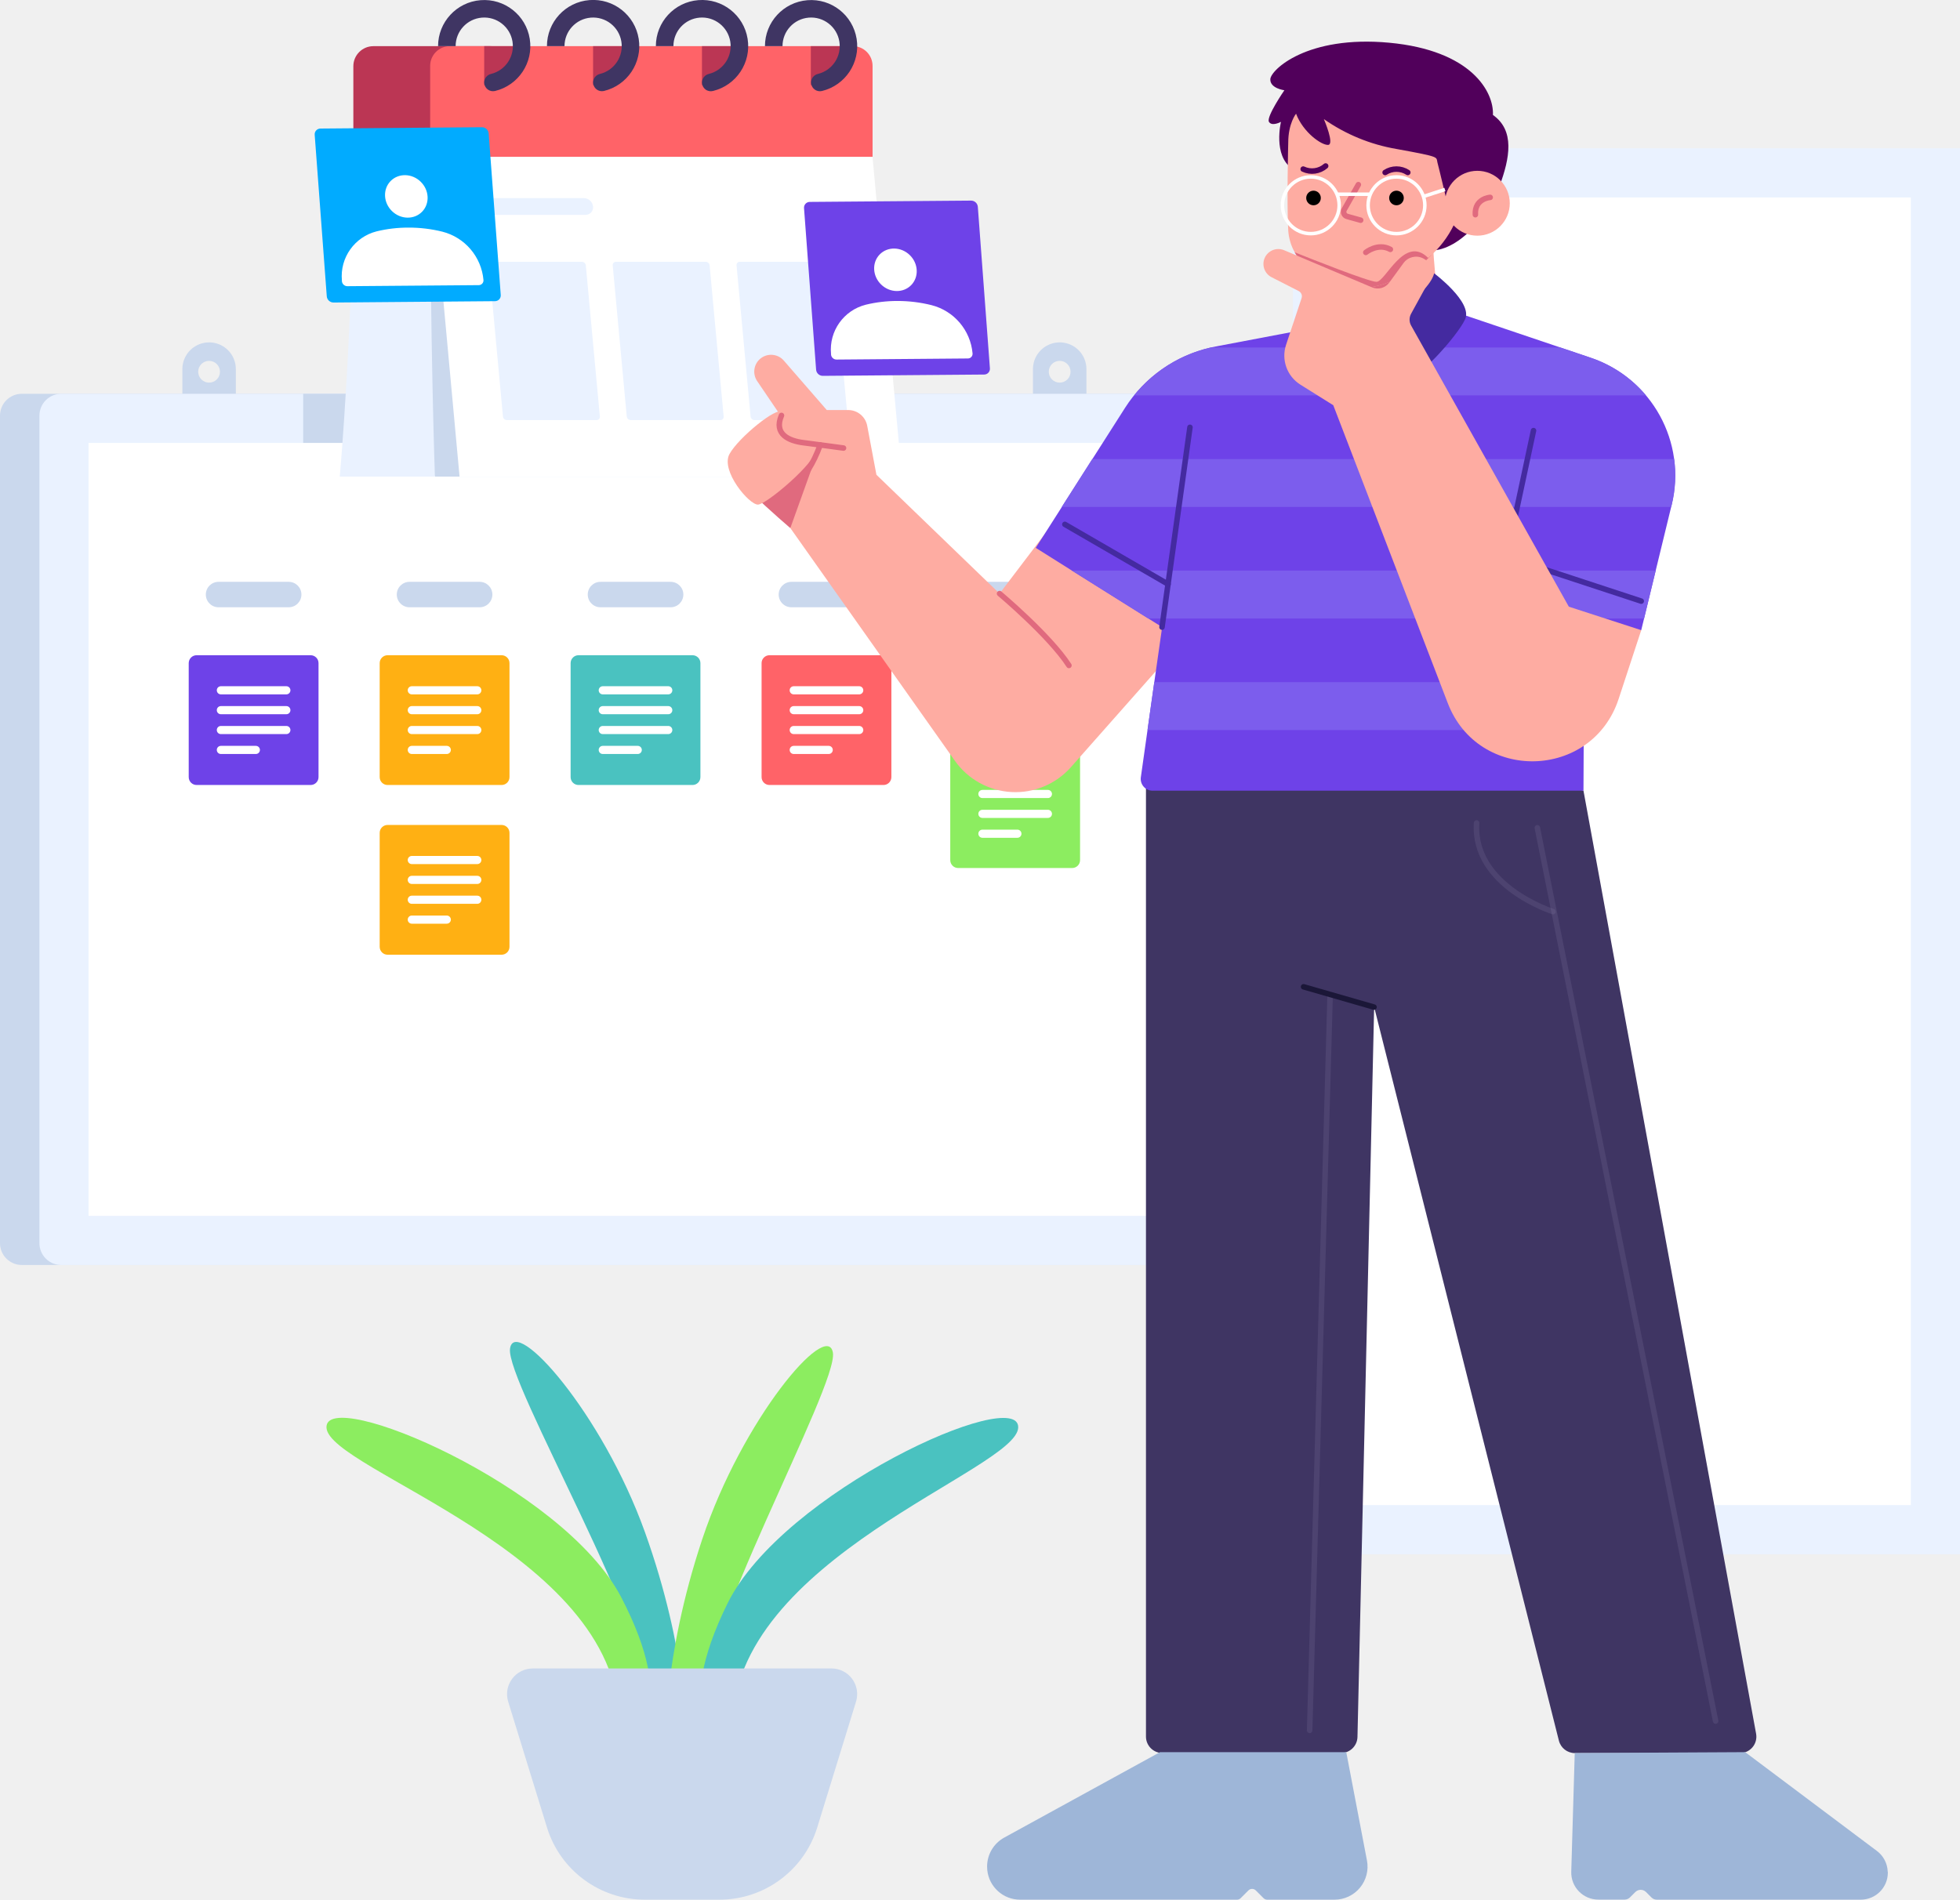
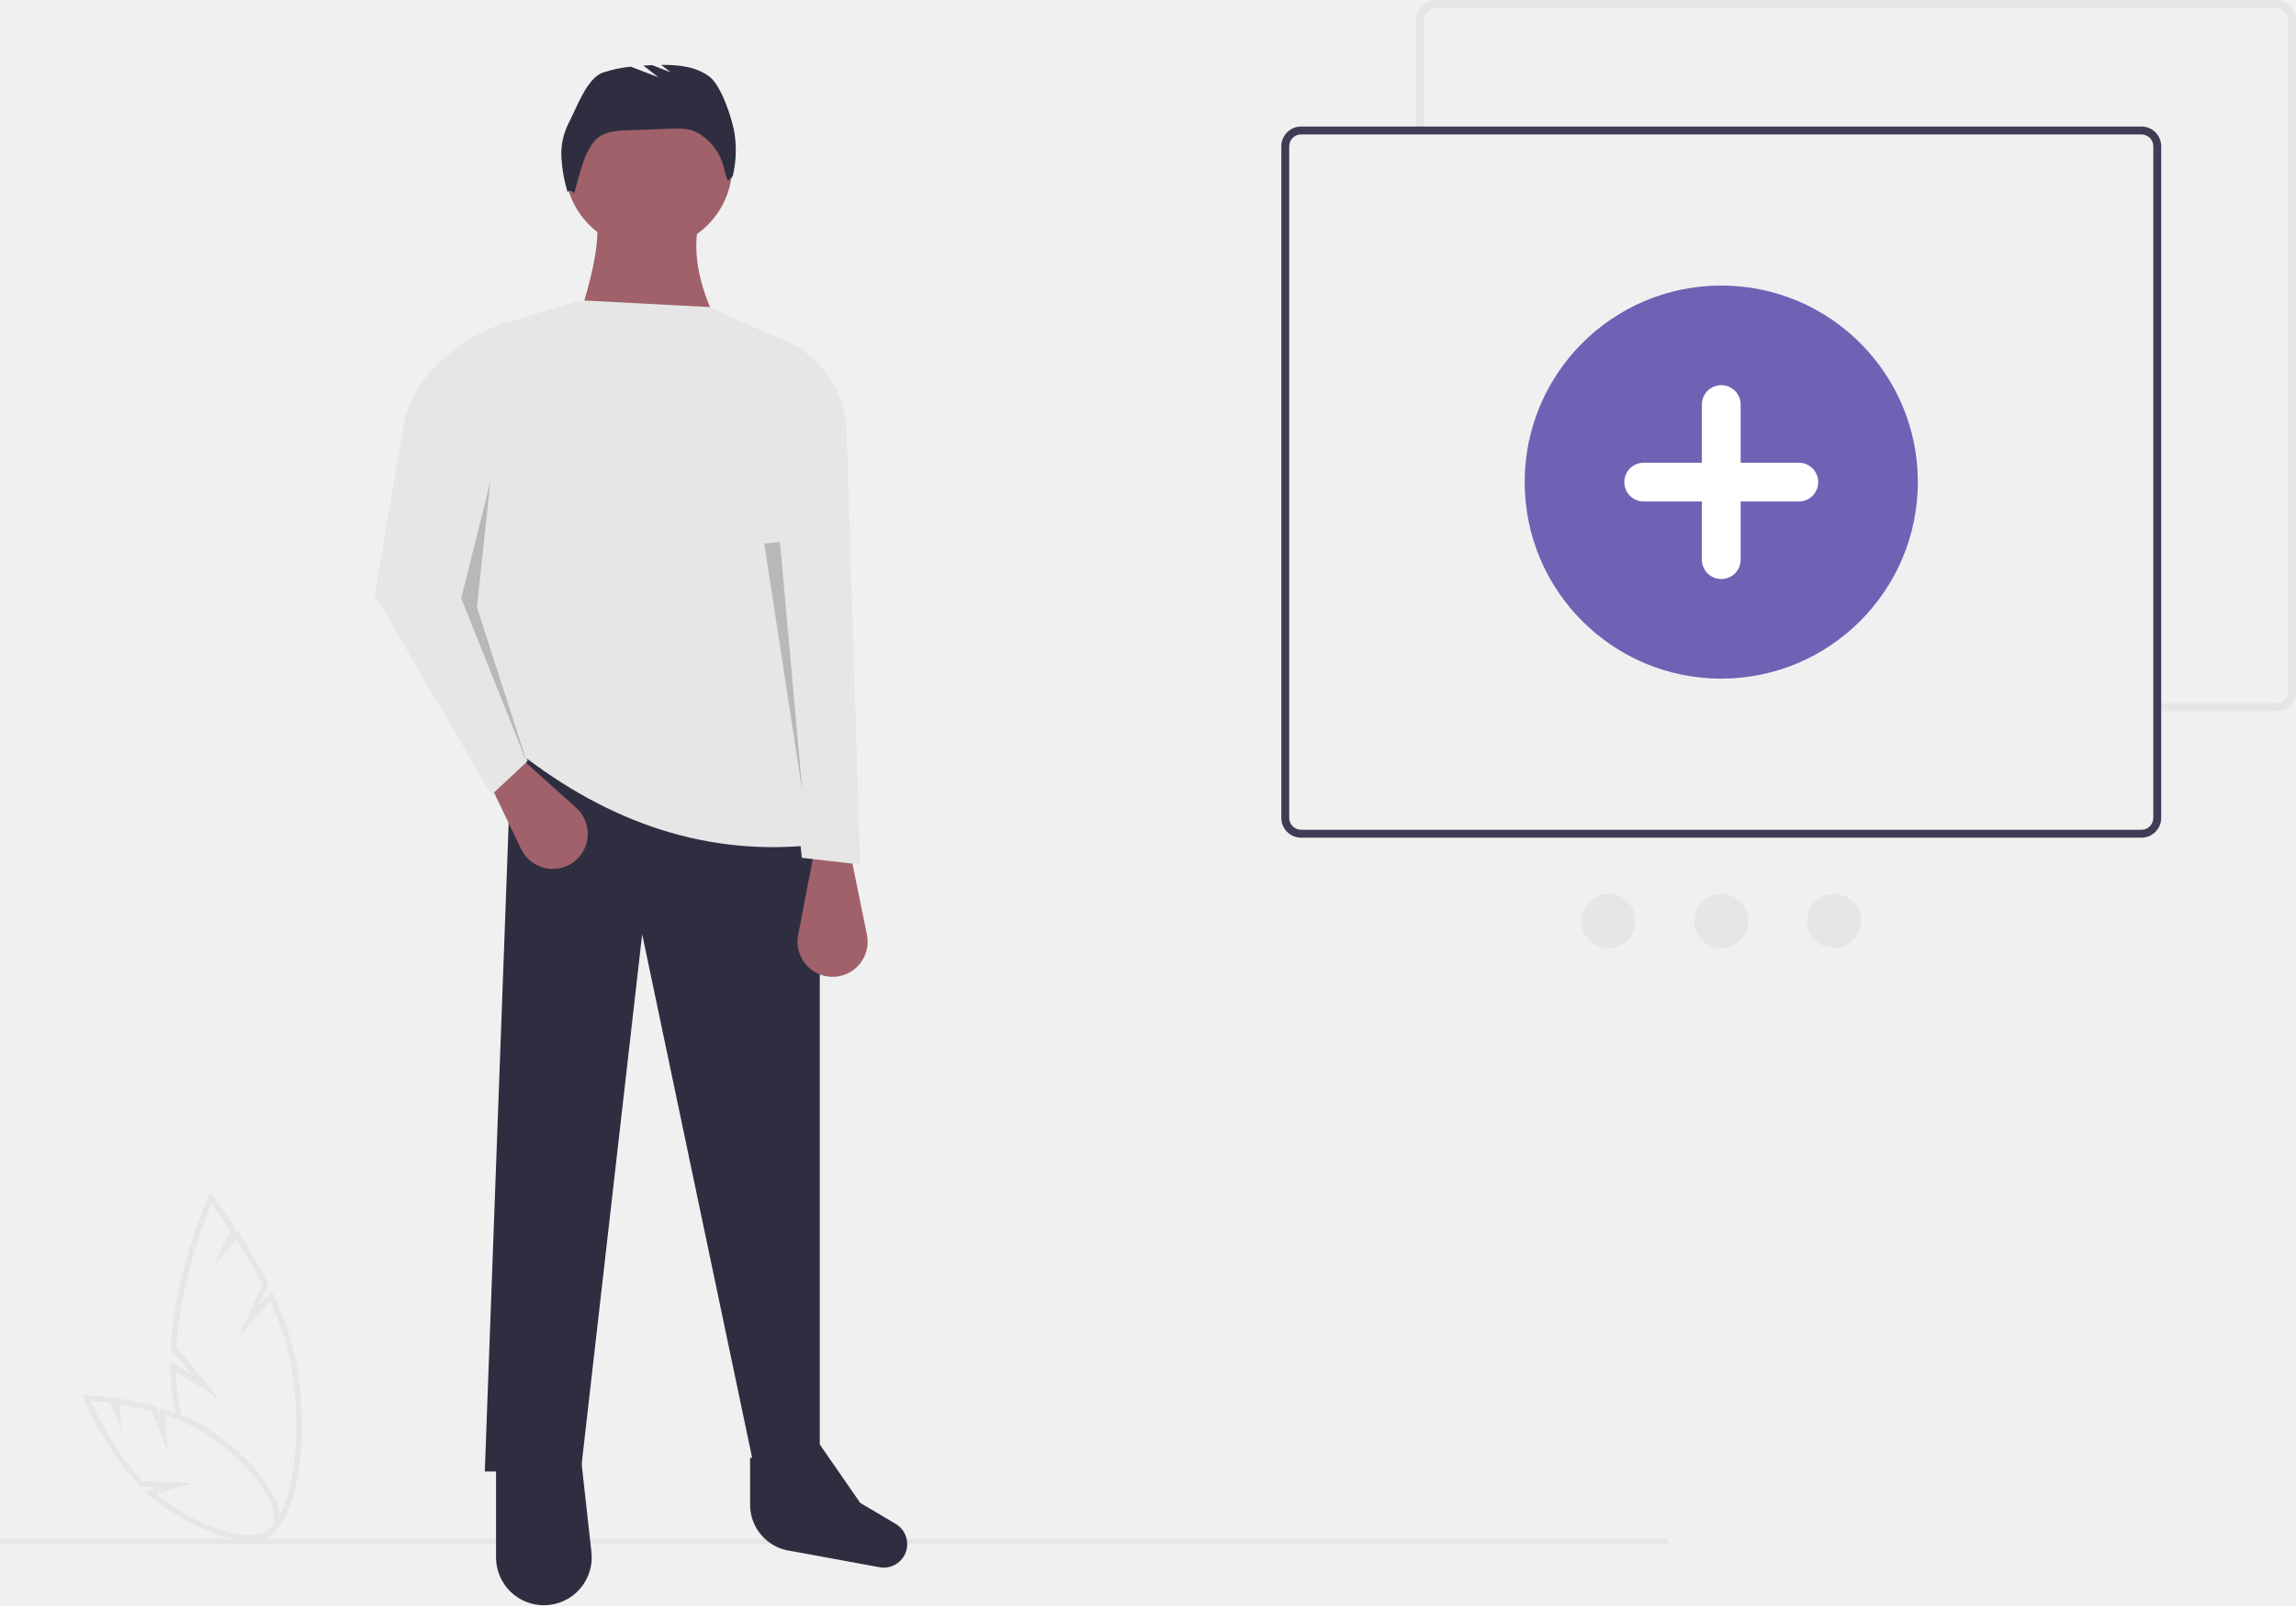
- <svg xmlns="http://www.w3.org/2000/svg" viewBox="0 0 558.24 541.18">
-   <defs>
-     <style>.cls-1{fill:#cad8ed;}.cls-2{fill:#eaf2ff;}.cls-3{fill:#fff;}.cls-4{fill:#ff6368;}.cls-5{fill:#8ced60;}.cls-6{fill:#6e42e8;}.cls-7{fill:#ffb013;}.cls-8{fill:#4ac2c0;}.cls-9{fill:#bb3654;}.cls-10{fill:#3f3563;}.cls-11{fill:#01abff;}.cls-12{fill:#e06a7e;}.cls-13{fill:#feaca2;}.cls-14,.cls-15,.cls-16,.cls-19,.cls-21,.cls-22{fill:none;}.cls-14{stroke:#e06a7e;}.cls-14,.cls-15,.cls-16,.cls-19,.cls-21{stroke-linecap:round;stroke-linejoin:round;stroke-width:1.57px;}.cls-15{stroke:#9a93ba;opacity:0.15;}.cls-16{stroke:#1b1738;}.cls-17{fill:#9eb6d8;}.cls-18{fill:#7c5ded;}.cls-19{stroke:#442aa0;}.cls-20{fill:#51005b;}.cls-21{stroke:#51005b;}.cls-22{stroke:#fff;stroke-miterlimit:10;}.cls-23{fill:#442aa0;}</style>
-   </defs>
-   <g id="Layer_2" data-name="Layer 2">
-     <g id="Layer_2-2" data-name="Layer 2">
-       <path class="cls-1" d="M64.94,99.76a7.62,7.62,0,0,0-13,5.38v10.58a7.62,7.62,0,1,0,15.23,0V105.14A7.58,7.58,0,0,0,64.94,99.76ZM59.55,109a3.1,3.1,0,1,1,3.1-3.1A3.09,3.09,0,0,1,59.55,109Z" />
-       <path class="cls-1" d="M307.2,99.76a7.62,7.62,0,0,0-13,5.38v10.58a7.62,7.62,0,1,0,15.23,0V105.14A7.58,7.58,0,0,0,307.2,99.76ZM301.81,109a3.1,3.1,0,1,1,3.1-3.1A3.09,3.09,0,0,1,301.81,109Z" />
-       <rect class="cls-1" y="112.18" width="350.15" height="248.19" rx="6.22" />
-       <path class="cls-2" d="M361.38,118.41V354.15a6.23,6.23,0,0,1-6.23,6.23H17.45a6.22,6.22,0,0,1-6.22-6.23V118.41a6.22,6.22,0,0,1,6.22-6.23h337.7A6.23,6.23,0,0,1,361.38,118.41Z" />
-       <rect class="cls-1" x="86.35" y="112.18" width="53.32" height="39.24" />
-       <rect class="cls-3" x="76.2" y="75.2" width="220.19" height="322.15" transform="translate(422.57 49.98) rotate(90)" />
-       <rect class="cls-4" x="216.91" y="186.66" width="36.97" height="36.97" rx="2.25" />
-       <rect class="cls-3" x="224.91" y="195.49" width="20.97" height="2.32" rx="1.16" />
-       <rect class="cls-3" x="224.91" y="201.15" width="20.97" height="2.32" rx="1.16" />
-       <rect class="cls-3" x="224.91" y="206.81" width="20.97" height="2.32" rx="1.16" />
-       <rect class="cls-3" x="224.91" y="212.48" width="12.28" height="2.32" rx="1.16" />
-       <rect class="cls-5" x="270.65" y="186.66" width="36.97" height="60.62" rx="2.25" />
-       <rect class="cls-3" x="278.65" y="195.49" width="20.97" height="2.32" rx="1.16" />
-       <rect class="cls-3" x="278.65" y="201.15" width="20.97" height="2.32" rx="1.16" />
-       <rect class="cls-3" x="278.65" y="206.81" width="20.97" height="2.32" rx="1.16" />
-       <rect class="cls-3" x="278.65" y="212.48" width="12.28" height="2.32" rx="1.16" />
-       <rect class="cls-3" x="278.65" y="219.37" width="20.97" height="2.32" rx="1.16" />
-       <rect class="cls-3" x="278.65" y="225.03" width="20.97" height="2.32" rx="1.16" />
-       <rect class="cls-3" x="278.65" y="230.69" width="20.97" height="2.32" rx="1.16" />
-       <rect class="cls-3" x="278.65" y="236.35" width="12.28" height="2.32" rx="1.16" />
-       <rect class="cls-1" x="58.62" y="165.75" width="27.23" height="7.25" rx="3.63" />
-       <rect class="cls-1" x="113.01" y="165.75" width="27.23" height="7.25" rx="3.63" />
-       <rect class="cls-1" x="167.4" y="165.75" width="27.23" height="7.25" rx="3.63" />
-       <rect class="cls-1" x="221.78" y="165.75" width="27.23" height="7.25" rx="3.63" />
-       <rect class="cls-1" x="276.17" y="165.75" width="27.23" height="7.25" rx="3.63" />
-       <rect class="cls-6" x="53.75" y="186.66" width="36.97" height="36.97" rx="2.25" />
-       <rect class="cls-3" x="61.75" y="195.49" width="20.97" height="2.32" rx="1.16" />
-       <rect class="cls-3" x="61.75" y="201.15" width="20.97" height="2.32" rx="1.16" />
-       <rect class="cls-3" x="61.75" y="206.81" width="20.97" height="2.32" rx="1.16" />
-       <rect class="cls-3" x="61.75" y="212.48" width="12.28" height="2.32" rx="1.16" />
-       <rect class="cls-7" x="108.14" y="186.66" width="36.97" height="36.97" rx="2.25" />
-       <rect class="cls-3" x="116.13" y="195.49" width="20.97" height="2.32" rx="1.16" />
-       <rect class="cls-3" x="116.13" y="201.15" width="20.97" height="2.32" rx="1.16" />
-       <rect class="cls-3" x="116.13" y="206.81" width="20.97" height="2.32" rx="1.16" />
-       <rect class="cls-3" x="116.13" y="212.48" width="12.28" height="2.32" rx="1.16" />
-       <rect class="cls-8" x="162.52" y="186.66" width="36.97" height="36.97" rx="2.25" />
-       <rect class="cls-3" x="170.52" y="195.49" width="20.97" height="2.32" rx="1.16" />
-       <rect class="cls-3" x="170.52" y="201.15" width="20.97" height="2.32" rx="1.16" />
-       <rect class="cls-3" x="170.52" y="206.81" width="20.97" height="2.32" rx="1.16" />
-       <rect class="cls-3" x="170.52" y="212.48" width="12.28" height="2.32" rx="1.16" />
-       <rect class="cls-7" x="108.14" y="235.01" width="36.97" height="36.97" rx="2.25" />
-       <rect class="cls-3" x="116.13" y="243.84" width="20.97" height="2.32" rx="1.16" />
-       <rect class="cls-3" x="116.13" y="249.5" width="20.97" height="2.32" rx="1.16" />
-       <rect class="cls-3" x="116.13" y="255.16" width="20.97" height="2.32" rx="1.16" />
-       <rect class="cls-3" x="116.13" y="260.82" width="12.28" height="2.32" rx="1.16" />
-       <polyline class="cls-1" points="123.87 135.78 219.7 135.78 129.67 44.69 119.35 45.16 104.9 98.82" />
-       <path class="cls-2" d="M100.64,44.69c0,48.2-3.87,91.09-3.87,91.09h27.1s-1.36-38-1.36-91.09Z" />
-       <path class="cls-9" d="M106.35,13.15h33.29a5.71,5.71,0,0,1,5.71,5.71V44.69a0,0,0,0,1,0,0H100.64a0,0,0,0,1,0,0V18.85A5.71,5.71,0,0,1,106.35,13.15Z" />
-       <path class="cls-4" d="M248.52,18.76V44.69h-126V18.76a5.62,5.62,0,0,1,5.61-5.62H242.9A5.62,5.62,0,0,1,248.52,18.76Z" />
-       <polygon class="cls-9" points="147.87 13.14 144.29 24.24 137.91 24.24 137.91 13.14 147.87 13.14" />
-       <polygon class="cls-9" points="178.79 13.14 175.3 24.24 168.92 24.24 168.92 13.14 178.79 13.14" />
-       <polygon class="cls-9" points="208.74 13.14 206.31 24.24 199.93 24.24 199.93 13.14 208.74 13.14" />
-       <polygon class="cls-9" points="240.43 13.14 237.32 24.24 230.94 24.24 230.94 13.14 240.43 13.14" />
-       <polygon class="cls-3" points="256.89 135.78 130.89 135.78 122.51 44.69 248.51 44.69 256.89 135.78" />
-       <path class="cls-2" d="M166.74,61.21H138.87a2.67,2.67,0,0,1-2.61-2.39h0a2.14,2.14,0,0,1,2.17-2.38H166.3a2.67,2.67,0,0,1,2.61,2.38h0A2.14,2.14,0,0,1,166.74,61.21Z" />
-       <path class="cls-2" d="M169.94,119.67H144.35a1.12,1.12,0,0,1-1.1-1l-4-43.09a.9.9,0,0,1,.91-1h25.59a1.14,1.14,0,0,1,1.1,1l4,43.09A.9.9,0,0,1,169.94,119.67Z" />
-       <path class="cls-2" d="M205.2,119.67H179.61a1.14,1.14,0,0,1-1.1-1l-4-43.09a.91.91,0,0,1,.92-1h25.58a1.12,1.12,0,0,1,1.1,1l4,43.09A.9.9,0,0,1,205.2,119.67Z" />
-       <path class="cls-2" d="M240.47,119.67H214.88a1.12,1.12,0,0,1-1.1-1l-4-43.09a.9.9,0,0,1,.91-1h25.59a1.14,1.14,0,0,1,1.1,1l4,43.09A.9.9,0,0,1,240.47,119.67Z" />
-       <path class="cls-10" d="M137.9,23.49h0a2.54,2.54,0,0,1,2-2.44,8.15,8.15,0,1,0-10.13-7.9h-5A13.14,13.14,0,1,1,141,25.92,2.52,2.52,0,0,1,137.9,23.49Z" />
-       <path class="cls-10" d="M168.92,23.49h0a2.54,2.54,0,0,1,2-2.44,8.15,8.15,0,1,0-10.14-7.9h-5A13.15,13.15,0,1,1,172,25.92,2.52,2.52,0,0,1,168.92,23.49Z" />
-       <path class="cls-10" d="M199.93,23.49h0a2.55,2.55,0,0,1,2-2.44,8.15,8.15,0,1,0-10.13-7.9h-5a13.15,13.15,0,1,1,16.27,12.77A2.52,2.52,0,0,1,199.93,23.49Z" />
-       <path class="cls-10" d="M231,23.49h0a2.54,2.54,0,0,1,2-2.44,8.15,8.15,0,1,0-10.13-7.9h-5a13.14,13.14,0,1,1,16.26,12.77A2.52,2.52,0,0,1,231,23.49Z" />
-       <path class="cls-11" d="M95,86.18l46-.38A1.64,1.64,0,0,0,142.62,84l-3.44-46a1.92,1.92,0,0,0-1.91-1.76l-46,.38a1.64,1.64,0,0,0-1.64,1.79l3.44,46A1.92,1.92,0,0,0,95,86.18Z" />
-       <path class="cls-3" d="M137.7,79.77a1.35,1.35,0,0,1-1.34,1.46l-37.43.3a1.56,1.56,0,0,1-1.55-1.43l0-.2a13.18,13.18,0,0,1,9.92-14,38,38,0,0,1,9-1.06A39.47,39.47,0,0,1,126,66,15.63,15.63,0,0,1,137.7,79.77Z" />
-       <ellipse class="cls-3" cx="115.73" cy="55.95" rx="5.85" ry="6.26" transform="translate(-4.95 100.23) rotate(-45.95)" />
-       <path class="cls-6" d="M234.3,107.07l46-.37a1.64,1.64,0,0,0,1.64-1.79l-3.44-46a1.92,1.92,0,0,0-1.91-1.76l-46,.37A1.64,1.64,0,0,0,229,59.3l3.44,46A1.91,1.91,0,0,0,234.3,107.07Z" />
-       <path class="cls-3" d="M277,100.66a1.33,1.33,0,0,1-1.33,1.46l-37.43.31a1.57,1.57,0,0,1-1.55-1.44l0-.19a13.18,13.18,0,0,1,9.92-14,38,38,0,0,1,9-1.06,40,40,0,0,1,9.67,1.18A15.61,15.61,0,0,1,277,100.66Z" />
-       <ellipse class="cls-3" cx="255.03" cy="76.84" rx="5.85" ry="6.26" transform="translate(22.49 206.73) rotate(-45.95)" />
-       <rect class="cls-2" x="368.26" y="42.25" width="189.98" height="400.52" />
-       <rect class="cls-3" x="382.27" y="56.25" width="161.97" height="372.52" />
-       <path class="cls-12" d="M213.8,140.22c5.81,5.55,11.3,10.23,11.3,10.23l13.15-14.75-3.67-11-14.88,2.84" />
-       <path class="cls-13" d="M238.25,120l-15-17.27a4.81,4.81,0,0,0-6.58-.65h0a4.81,4.81,0,0,0-1,6.51l16,23.58,6.58-.75" />
-       <path class="cls-13" d="M222.61,117.43c-1.19-1.74-12.23,7.16-14.84,11.91s5.61,14.51,8.13,14.41,16.65-12.22,16.22-15.29S226,119.18,222.61,117.43Z" />
-       <path class="cls-13" d="M298.85,150.45,284.69,169.1l-35.07-33.85L247,121.31a5.52,5.52,0,0,0-5.42-4.5H226.33a4.48,4.48,0,0,0-4.48,4.47h0a4.46,4.46,0,0,0,3.9,4.44l7.86,1-8.51,23.71L272,216.78a21.11,21.11,0,0,0,33,1.79l36.17-40.9Z" />
-       <path class="cls-14" d="M284.69,169.1s14.29,12,19.76,20.47" />
-       <path class="cls-10" d="M451,225.25l49.17,268.67a4.68,4.68,0,0,1-4.62,5.5h-47a4.7,4.7,0,0,1-4.55-3.54l-52.62-209-4.75,207.94a4.69,4.69,0,0,1-4.69,4.58H331.08a4.69,4.69,0,0,1-4.69-4.69v-275l56.09-13.29Z" />
-       <line class="cls-15" x1="437.86" y1="235.82" x2="488.64" y2="490.3" />
-       <path class="cls-15" d="M420.56,234.44c-1.21,18,21.76,25.26,21.76,25.26" />
-       <line class="cls-15" x1="378.84" y1="283.3" x2="373.01" y2="492.94" />
-       <line class="cls-16" x1="391.34" y1="286.9" x2="371.28" y2="281.12" />
-       <path class="cls-17" d="M537.69,533.48a7.72,7.72,0,0,1-7.71,7.7H471.87a2.13,2.13,0,0,1-1.52-.64L468.82,539a2.16,2.16,0,0,0-3.05,0l-1.52,1.52a2.15,2.15,0,0,1-1.53.64h-7.5a7.71,7.71,0,0,1-7.7-7.93l.3-10.26.69-23.56h0l48.55-.26h0l37.52,28.15a7.7,7.7,0,0,1,3.07,5.86C537.69,533.27,537.69,533.38,537.69,533.48Z" />
-       <path class="cls-17" d="M380.1,541.18H360.87a1.45,1.45,0,0,1-1-.44l-2.21-2.21a1.48,1.48,0,0,0-2.08,0l-2.21,2.21a1.47,1.47,0,0,1-1,.44H290.56a9.4,9.4,0,0,1-9.37-8.46,7.72,7.72,0,0,1-.05-1A9.42,9.42,0,0,1,286,523.5l44.06-24.17.31-.17h53.07l4.84,25.35,1.05,5.48A9.41,9.41,0,0,1,380.1,541.18Z" />
-       <path class="cls-6" d="M476.13,143.8l-.15.61-4.41,18.14-3.31,13.65-.81,3.32-16.23,5.88-.06,8.93L451.08,208,451,225.25H328.26a3.36,3.36,0,0,1-3.33-3.83l1.9-13.44,1.93-13.65L331,178.66l-3.92-2.46L305.3,162.55,295,156.07l7.44-11.66,8.69-13.64,9.3-14.58A39.32,39.32,0,0,1,344.83,99c.47-.11.95-.21,1.43-.3l32-6.07,36-3.82L444.43,99l8.62,2.91a35.4,35.4,0,0,1,23.08,41.9Z" />
-       <polygon class="cls-18" points="451.16 194.33 451.08 207.98 326.83 207.98 328.76 194.33 451.16 194.33" />
-       <polygon class="cls-18" points="471.57 162.55 468.26 176.2 327.05 176.2 305.3 162.55 471.57 162.55" />
-       <path class="cls-18" d="M476.13,143.8l-.15.61H302.41l8.69-13.64H476.82A35.32,35.32,0,0,1,476.13,143.8Z" />
-       <path class="cls-18" d="M468.8,112.63H323A39.39,39.39,0,0,1,344.83,99h99.6l8.62,2.91A35.22,35.22,0,0,1,468.8,112.63Z" />
-       <line class="cls-19" x1="438" y1="161.57" x2="467.45" y2="171.25" />
-       <line class="cls-19" x1="430.01" y1="154.28" x2="436.77" y2="122.67" />
-       <path class="cls-20" d="M368,48c-5.48-3.68-3.16-13.29-3.16-13.29s-2.58,1.41-3.42,0,4.39-9,4.39-9-4.13-.52-4-3.16S372.25,10,395.66,12.17s29.87,14,29.55,20.58c6.25,4.39,4.87,12.21,1.85,20.33s-11.85,19-20.37,18.25" />
-       <circle class="cls-13" cx="420.77" cy="57.9" r="9.24" />
-       <path class="cls-13" d="M409.41,86.86c0,5.45-5.41,11.62-13.75,12.29-7.22.58-13-1.42-14.49-4.93a9.48,9.48,0,0,1-.53-1.64c-1-4-1.15-10.39-2.38-16.46l20-12,10.2-6.1C407,66.68,409.41,81.4,409.41,86.86Z" />
-       <path class="cls-12" d="M407.68,72.64c-12,12.48-20.08,19.5-26.51,21.58a9.48,9.48,0,0,1-.53-1.64c-1-4-1.15-10.39-2.38-16.46l20-12a66.67,66.67,0,0,1,8.81,1.15Z" />
-       <path class="cls-13" d="M414.17,58.55v5.34a28.84,28.84,0,0,1-7.4,9.59c-5.67,5-13.4,8.93-20.5,8.61-8.29-.37-14.57-4.8-17.52-10.22a14.72,14.72,0,0,1-1.84-6.22c-.44-7.83,0-25,0-25,0-5.53,2.23-8.26,2.23-8.26,2,5.31,7.25,9,9.13,8.89s-1.07-7-1.21-7.35a51,51,0,0,0,20.68,8.51c12.79,2.32,11.22,2.23,11.67,3.87s2.85,11.8,2.85,11.8C413.53,58.71,414,58.71,414.17,58.55Z" />
-       <path class="cls-12" d="M406.77,73.48c-5.67,5-13.4,8.93-20.5,8.61-8.29-.37-14.57-4.8-17.52-10.22,4.68,1.88,21.05,8.38,23.28,8.42C394.6,80.34,400,66.73,406.77,73.48Z" />
-       <path class="cls-13" d="M414.17,58.55v-.48S414.33,58.39,414.17,58.55Z" />
-       <path class="cls-14" d="M420.21,61.16c-.29-4.63,4.22-4.93,4.22-4.93" />
-       <path class="cls-14" d="M386.88,52.6l-4,7.06a1.35,1.35,0,0,0,.81,2l3.85,1.07" />
-       <circle cx="374.11" cy="56.4" r="2.08" />
-       <circle cx="397.74" cy="56.4" r="2.08" />
-       <path class="cls-21" d="M377.57,47.29a5.9,5.9,0,0,1-6.4.88" />
-       <path class="cls-21" d="M394.51,49.13a5.89,5.89,0,0,1,6.45,0" />
-       <circle class="cls-22" cx="373.34" cy="58.48" r="8.08" />
-       <circle class="cls-22" cx="397.74" cy="58.48" r="8.08" />
-       <line class="cls-22" x1="380.78" y1="55.33" x2="390.47" y2="55.33" />
-       <line class="cls-22" x1="405.42" y1="55.97" x2="411.53" y2="53.98" />
-       <path class="cls-14" d="M389,71.91s3.43-2.81,7-.87" />
-       <path class="cls-23" d="M408.47,77.86c-1.64,6.58-17.8,15.79-17.41,16.36s7.91,11,9.9,13,14.1-11.42,16.33-16.26S408.47,77.86,408.47,77.86Z" />
-       <path class="cls-13" d="M446.83,172.83,401.9,92.72a3.45,3.45,0,0,1,0-3.34l5.31-9.69a4.44,4.44,0,0,0-1.92-6.11h0A4.44,4.44,0,0,0,399.7,75l-4,5.49a4.1,4.1,0,0,1-4.91,1.38L365.74,71.28a4.25,4.25,0,0,0-5.56,2.26h0a4.25,4.25,0,0,0,2,5.44l7.7,3.93a1.68,1.68,0,0,1,.84,2L366.3,98.21a9.77,9.77,0,0,0,4.09,11.38l9.35,5.85,32.61,84.87c8.72,22.69,41.1,21.88,48.67-1.22l6.43-19.57Z" />
-       <line class="cls-19" x1="330.96" y1="178.66" x2="338.92" y2="121.73" />
-       <line class="cls-19" x1="303.29" y1="149.38" x2="332.68" y2="166.41" />
-       <path class="cls-14" d="M222.58,118.35c-2.33,5.42,2.27,7.26,6.19,7.76s11.48,1.53,11.48,1.53" />
-       <path class="cls-14" d="M233.61,126.74c-4,11.07-9.78,13.45-9.78,13.45" />
-       <path class="cls-8" d="M184.76,486.48c2.28-19.87-40.92-92.86-39.49-102.32s26.25,18.4,38.42,52.32,11.81,58.61,11.81,58.61" />
-       <path class="cls-5" d="M176.34,490.3c-.91-48.15-82.63-71.43-83.35-83.56S160.4,423.31,176.92,455,181.14,496.62,176.34,490.3Z" />
-       <path class="cls-5" d="M200.09,488.51c-2.74-19.82,38.78-93.79,37.13-103.2s-25.82,19-37.21,53.18-10.46,58.87-10.46,58.87" />
-       <path class="cls-8" d="M208.6,492.12c-.2-48.15,81-73.3,81.4-85.44s-67,18.11-82.8,50.12S203.94,498.56,208.6,492.12Z" />
-       <path class="cls-1" d="M236.85,475.31H151.74a7.31,7.31,0,0,0-7,9.46l11.05,35.84a29.16,29.16,0,0,0,27.86,20.57h21.25a29.16,29.16,0,0,0,27.86-20.57l11.05-35.84A7.3,7.3,0,0,0,236.85,475.31Z" />
-     </g>
-   </g>
+ <svg xmlns="http://www.w3.org/2000/svg" id="bffbd0e8-c318-47ff-a00e-27da9c50196d" data-name="Layer 1" width="834.628" height="583.631" viewBox="0 0 834.628 583.631">
+   <rect y="559.396" width="606.096" height="2" fill="#e6e6e6" />
+   <polygon points="176.231 534.986 211.132 534.986 233.439 339.663 274.453 534.986 298.002 534.986 298.002 302.07 186.038 268.562 176.231 534.986" fill="#2f2e41" />
+   <path d="M470.092,722.07l32.722,5.997a8.554,8.554,0,0,0,9.534-6.995h0a8.554,8.554,0,0,0-4.072-8.851l-12.878-7.609L480.688,683.364l-25.335,4.904v17.008A16.938,16.938,0,0,0,470.092,722.07Z" transform="translate(-182.6861 -158.1845)" fill="#2f2e41" />
+   <path d="M380.782,741.811h0a17.392,17.392,0,0,0,16.899-19.308L394.059,689.902H363.004v34.521A17.392,17.392,0,0,0,380.782,741.811Z" transform="translate(-182.6861 -158.1845)" fill="#2f2e41" />
+   <circle cx="235.74" cy="60.269" r="30.436" fill="#a0616a" />
+   <path d="M390.79,281.276h55.573c-7.657-13.862-12.507-27.743-9.807-41.68H399.78C400.502,250.02,396.067,265.256,390.79,281.276Z" transform="translate(-182.6861 -158.1845)" fill="#a0616a" />
+   <path d="M371.176,431.65c32.658,25.54,68.706,38.414,109.512,33.507-17.234-60.511-22.346-120.564-5.721-179.796l-34.325-15.528-46.583-2.452-28.043,8.248A18.751,18.751,0,0,0,352.566,293.988C353.556,344.501,358.198,391.775,371.176,431.65Z" transform="translate(-182.6861 -158.1845)" fill="#e6e6e6" />
+   <path d="M484.673,513.327h0A12.746,12.746,0,0,0,497.832,498.055l-5.702-27.994H478.236l-5.41,28.131A12.746,12.746,0,0,0,484.673,513.327Z" transform="translate(-182.6861 -158.1845)" fill="#a0616a" />
+   <path d="M390.642,471.98h0a12.746,12.746,0,0,0,1.487-20.104l-21.242-19.104-11.165,8.268,12.393,25.827A12.746,12.746,0,0,0,390.642,471.98Z" transform="translate(-182.6861 -158.1845)" fill="#a0616a" />
+   <path d="M361.369,447.178l13.076-12.259-14.711-66.197,7.764-93.575h0c-16.865,5.301-34.974,19.539-37.957,36.965L318.872,374.443Z" transform="translate(-182.6861 -158.1845)" fill="#e6e6e6" />
+   <path d="M474.15,470.061l21.249,2.452-4.975-157.785A36.727,36.727,0,0,0,467.841,281.984l-7.584-3.16L462.3,352.785Z" transform="translate(-182.6861 -158.1845)" fill="#e6e6e6" />
+   <path d="M389.296,203.148c2.928-5.524,6.649-16.535,12.558-18.577a46.985,46.985,0,0,1,10.115-2.155l10.045,3.864-5.467-4.252q1.597-.095,3.191-.156l6.778,2.607-3.468-2.697c6.319-.065,12.841.592,17.737,4.439,4.174,3.279,8.31,15.702,8.978,20.967a40.106,40.106,0,0,1-.737,15.109l-1.716,1.632a21.058,21.058,0,0,1-1.347-4.287A20.301,20.301,0,0,0,436.247,206.459l-.093-.053c-2.879-1.62-6.372-1.546-9.673-1.427l-15.679.564c-3.772.136-7.834.374-10.775,2.741-1.986,1.598-3.177,3.957-4.308,6.241-1.461,2.949-4.317,14.074-4.317,14.074s-1.616-2.1-2.39-.537a54.043,54.043,0,0,1-2.249-12.544A24.576,24.576,0,0,1,389.296,203.148Z" transform="translate(-182.6861 -158.1845)" fill="#2f2e41" />
+   <polygon points="178.275 174.987 167.65 217.484 191.759 277.788 173.371 220.753 178.275 174.987" opacity="0.2" />
+   <polygon points="283.509 197.018 291.71 288.08 277.823 197.653 283.509 197.018" opacity="0.2" />
+   <circle cx="584.69" cy="334.836" r="9.843" fill="#e6e6e6" />
+   <circle cx="625.702" cy="334.836" r="9.843" fill="#e6e6e6" />
+   <circle cx="666.715" cy="334.836" r="9.843" fill="#e6e6e6" />
+   <path d="M1010.132,158.185H704.645a7.185,7.185,0,0,0-7.182,7.182v41.634h2.873v-41.634a4.316,4.316,0,0,1,4.309-4.309H1010.132a4.316,4.316,0,0,1,4.309,4.309V409.564a4.316,4.316,0,0,1-4.309,4.309H967.872v2.873h42.259a7.185,7.185,0,0,0,7.182-7.182V165.367A7.185,7.185,0,0,0,1010.132,158.185Z" transform="translate(-182.6861 -158.1845)" fill="#e6e6e6" />
+   <path d="M961.132,204.185H655.645a7.185,7.185,0,0,0-7.182,7.182V455.564a7.185,7.185,0,0,0,7.182,7.182H961.132a7.185,7.185,0,0,0,7.182-7.182V211.367A7.185,7.185,0,0,0,961.132,204.185ZM965.441,455.564a4.316,4.316,0,0,1-4.309,4.309H655.645a4.316,4.316,0,0,1-4.309-4.309V211.367a4.316,4.316,0,0,1,4.309-4.309H961.132a4.316,4.316,0,0,1,4.309,4.309Z" transform="translate(-182.6861 -158.1845)" fill="#3f3d56" />
+   <path d="M808.388,404.926A71.461,71.461,0,1,1,879.849,333.466,71.541,71.541,0,0,1,808.388,404.926Z" transform="translate(-182.6861 -158.1845)" fill="#6e62b5" />
+   <path d="M836.585,326.417h-21.147v-21.148a7.049,7.049,0,0,0-14.098,0v21.148h-21.148a7.049,7.049,0,0,0,0,14.098h21.148v21.147a7.049,7.049,0,0,0,14.098,0V340.515h21.147a7.049,7.049,0,1,0,0-14.098Z" transform="translate(-182.6861 -158.1845)" fill="#fff" />
+   <path d="M291.113,657.906a102.532,102.532,0,0,0-8.998-28.887l-.643-1.33-4.776,5.296,3.539-7.888-.231-.458A188.614,188.614,0,0,0,269.636,606.651l-.702-1.074-.936,1.038.655-1.461-.328-.492c-4.686-7.029-8.286-11.474-8.322-11.519l-1.018-1.252-.655,1.494c-.12.274-12.019,27.692-13.595,54.786l-.025.422,8.008,9.68-8.167-5.127.014,1.861a79.264,79.264,0,0,0,.649,9.522q.54,4.075,1.27,7.957a4.243,4.243,0,0,1,2.172.677q-.846-4.338-1.46-8.916c-.315-2.437-.514-4.912-.593-7.381l15.797,9.918-15.644-18.909c1.424-22.907,10.265-45.986,12.747-52.078,1.332,1.728,3.845,5.081,6.851,9.561l-5.464,12.182,7.791-8.638a186.516,186.516,0,0,1,9.322,16.252l-8.415,18.758,11.377-12.615a100.382,100.382,0,0,1,8.171,26.92c1.991,15.041,1.603,29.49-1.095,40.686-2.583,10.725-7.137,17.317-12.493,18.087a8.466,8.466,0,0,1-3.3-.196,4.898,4.898,0,0,1-2.961.904H268.995a11.607,11.607,0,0,0,5.424,1.457,9.84,9.84,0,0,0,1.403-.101c6.297-.904,11.326-7.881,14.159-19.643C292.738,687.96,293.142,673.229,291.113,657.906Z" transform="translate(-182.6861 -158.1845)" fill="#e6e6e6" />
+   <path d="M273.49,718.362c-8.237,0-20.113-4.531-31.892-12.779a50.891,50.891,0,0,1-4.957-3.985l-1.319-1.205,4.988-1.437-6.642-.243-.28-.294c-12.45-13.039-20.198-31.457-20.275-31.641l-.605-1.455,1.574.071c.157.007,3.899.184,9.524.981l.351.05v-.003l1.233.188a123.751,123.751,0,0,1,13.629,2.864l.479.13,1.497,3.687-.227-3.307,1.373.396a66.229,66.229,0,0,1,18.328,8.497c17.914,12.544,27.826,28.222,22.586,35.704C281.063,717.14,277.766,718.361,273.49,718.362ZM239.347,701.314c1.094.927,2.233,1.809,3.401,2.632,16.407,11.489,34.023,15.834,38.468,9.489,4.444-6.346-5.666-21.415-22.075-32.905A64.162,64.162,0,0,0,242.76,672.716l.887,12.917-5.828-14.355c-3.838-1.019-7.765-1.856-11.696-2.496l.644,9.375-4.011-9.88c-3.108-.427-5.613-.658-7.137-.776,2.078,4.562,8.943,18.651,18.937,29.244l18.33.671Z" transform="translate(-182.6861 -158.1845)" fill="#e6e6e6" />
</svg>
